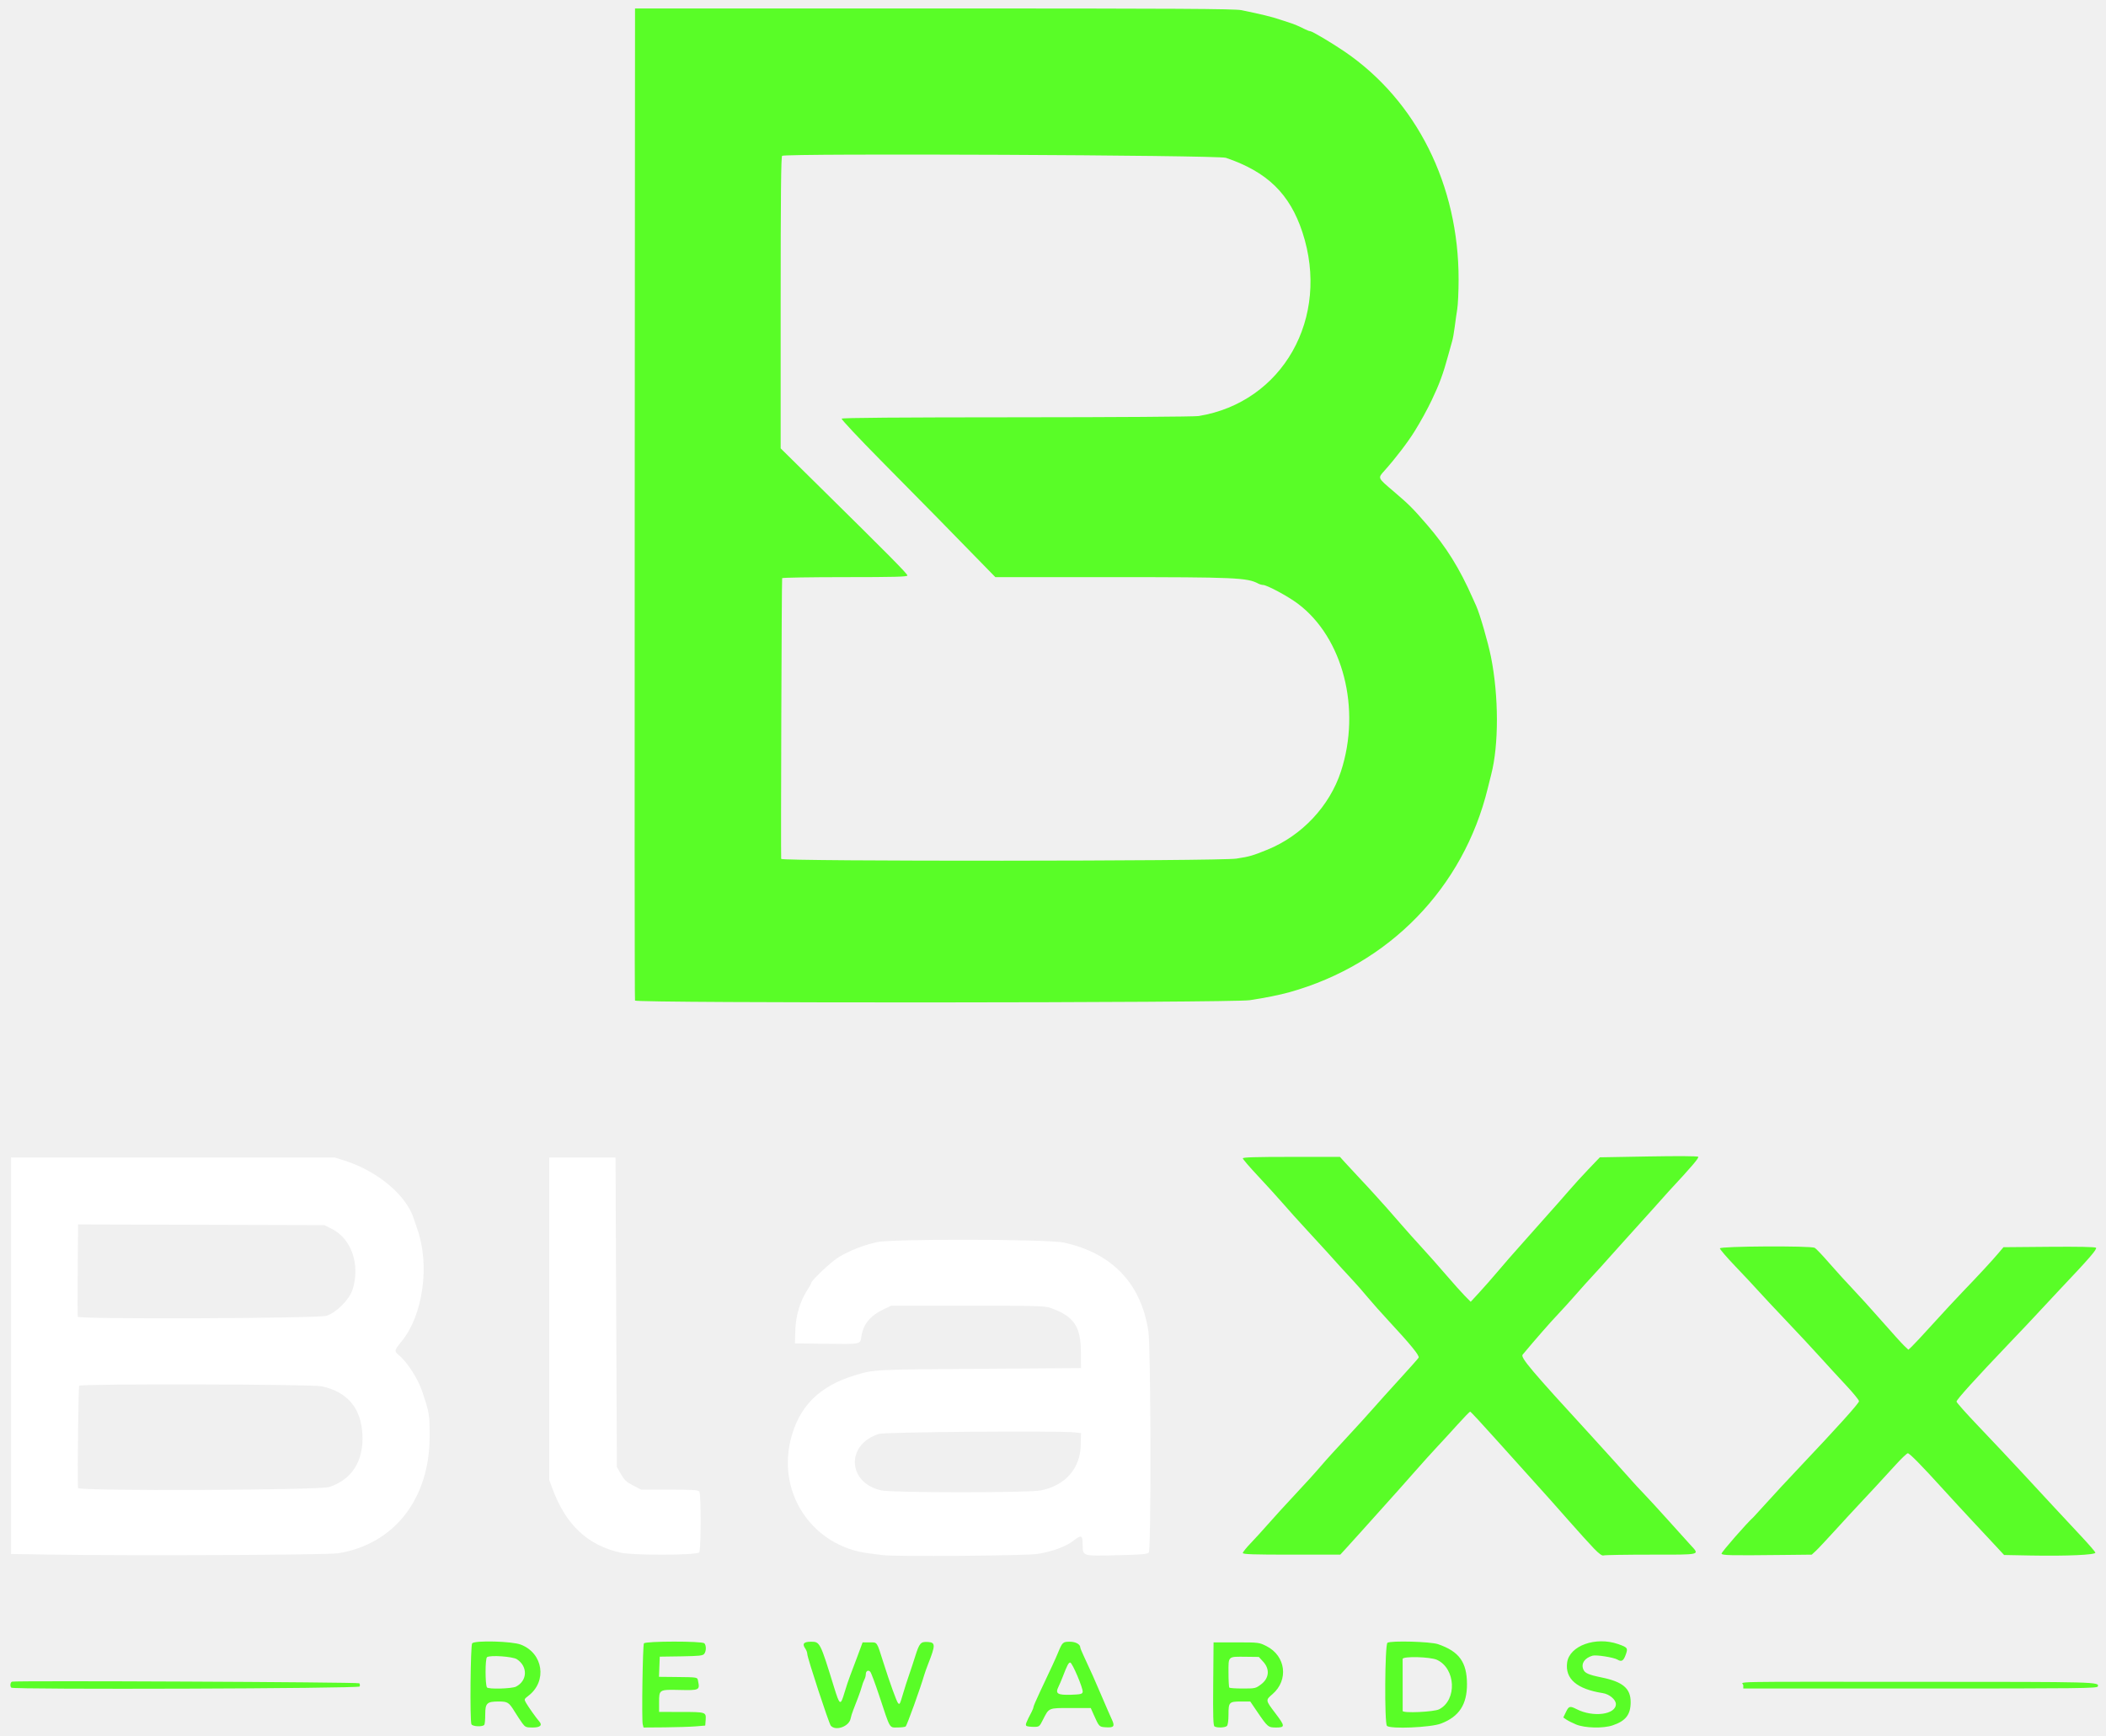
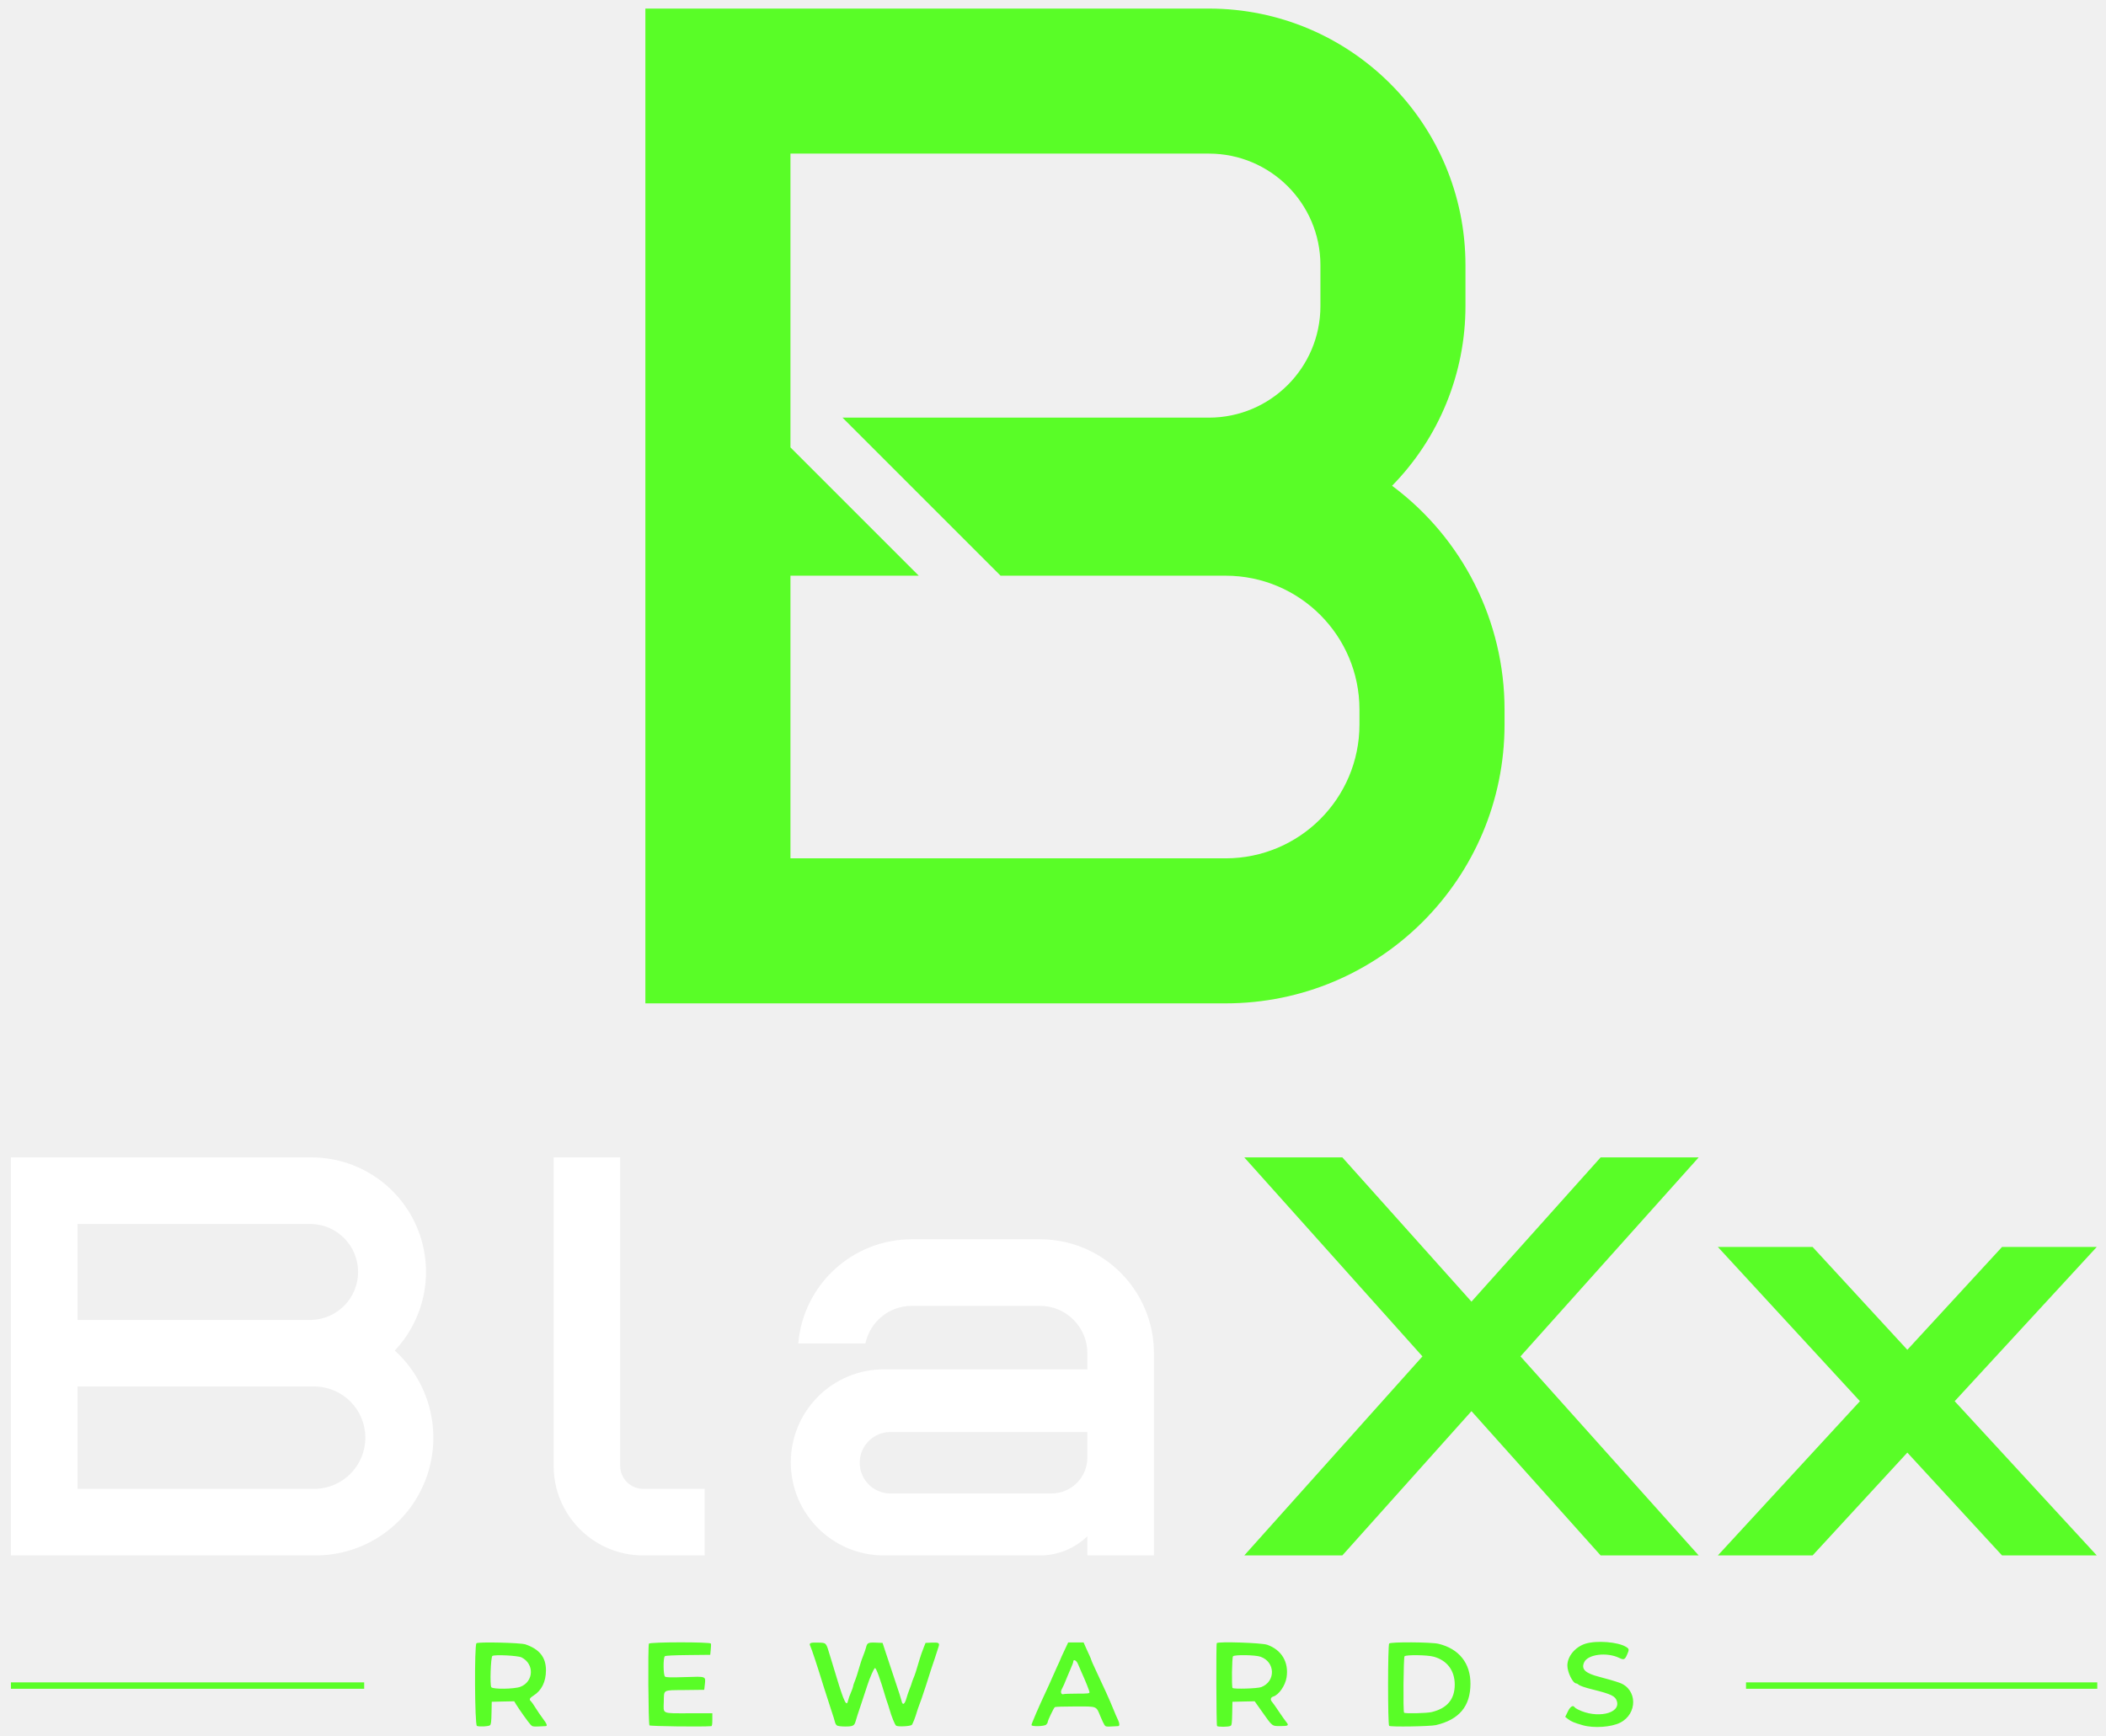
- <svg xmlns="http://www.w3.org/2000/svg" viewBox="35 24 540 445">
-   <path fill="#FFFFFF" fill-rule="evenodd" d="M49.00,422.67L37.83,422.50L37.83,371.67L37.83,320.83L79.33,320.83L120.83,320.83L123.33,321.62C131.77,324.27 139.22,330.52 141.09,336.50C141.20,336.87 141.61,338.07 142.00,339.17C145.26,348.40 143.49,361.18 138.02,367.92C136.05,370.35 136.03,370.46 137.28,371.51C139.49,373.36 142.23,377.66 143.31,380.95C145.13,386.50 145.15,386.65 145.16,392.33C145.18,408.38 136.05,420.03 121.67,422.32C118.97,422.75 70.17,422.98 49.00,422.67ZM261.33,422.79C260.88,422.73 259.22,422.51 257.67,422.32C243.52,420.53 234.36,407.26 237.69,393.38C239.76,384.76 244.97,379.49 254.17,376.69C259.10,375.19 259.06,375.19 286.17,375.01L312.17,374.83L312.15,370.67C312.12,364.15 310.37,361.57 304.50,359.44C302.96,358.88 301.34,358.83 283.17,358.84L263.50,358.84L261.62,359.73C258.12,361.40 256.34,363.57 255.86,366.75C255.56,368.77 255.89,368.71 246.50,368.59L238.83,368.50L238.92,365.33C239.02,361.42 240.12,357.71 242.06,354.73C242.58,353.94 243.00,353.17 243.00,353.02C243.00,352.36 248.33,347.37 250.17,346.31C253.23,344.54 256.36,343.32 259.88,342.53C263.87,341.64 303.70,341.74 307.85,342.66C320.19,345.38 327.56,353.11 329.45,365.33C330.10,369.54 330.20,421.28 329.56,422.12C329.23,422.55 327.88,422.66 321.48,422.82C312.40,423.04 312.64,423.11 312.60,420.07C312.57,417.61 312.31,417.51 310.19,419.13C308.21,420.64 304.84,421.87 301.00,422.49C298.09,422.96 264.32,423.21 261.33,422.79ZM194.23,422.18C185.64,420.30 180.00,414.97 176.56,405.50L175.83,403.50L175.83,362.17L175.83,320.83L184.33,320.83L192.83,320.83L193.00,360.50L193.17,400.17L194.20,402.00C195.07,403.53 195.58,404.01 197.31,404.92L199.39,406.00L206.65,406.00C212.49,406.00 213.99,406.09 214.31,406.47C214.78,407.04 214.77,421.19 214.29,422.08C213.89,422.83 197.55,422.90 194.23,422.18ZM301.83,406.21C308.15,404.97 312.01,400.58 312.12,394.50L312.17,391.51L310.50,391.32C306.54,390.86 261.88,391.21 260.33,391.71C251.82,394.44 252.27,404.27 261.00,406.20C263.79,406.82 298.68,406.83 301.83,406.21ZM119.38,405.33C125.15,403.50 128.22,398.74 127.94,392.05C127.65,385.14 124.10,380.89 117.44,379.49C114.88,378.95 56.17,378.81 55.31,379.35C55.10,379.48 54.85,400.26 54.99,405.58C55.01,406.41 116.74,406.16 119.38,405.33ZM118.71,361.42C121.28,360.59 124.61,357.23 125.42,354.64C127.40,348.31 125.13,341.69 120.12,339.15L118.17,338.17L86.59,338.08L55.02,337.99L54.93,349.66C54.87,356.08 54.88,361.49 54.94,361.67C55.17,362.34 116.62,362.10 118.71,361.42Z" />
-   <path fill="#59FD27" fill-rule="evenodd" d="M168.94,465.92C168.50,465.32 167.63,464.01 167.01,463.00C165.49,460.52 165.19,460.33 162.84,460.33C159.86,460.33 159.42,460.76 159.42,463.61C159.42,464.88 159.32,466.08 159.19,466.29C158.82,466.89 156.11,466.77 155.87,466.14C155.46,465.07 155.64,445.82 156.07,445.40C156.85,444.62 166.28,444.87 168.54,445.74C174.30,447.95 175.36,455.15 170.48,458.87C169.39,459.70 169.37,459.77 169.85,460.62C170.43,461.66 172.51,464.59 173.24,465.40C174.15,466.42 173.54,467.00 171.55,467.00C169.90,467.00 169.68,466.91 168.94,465.92ZM199.80,466.15C199.51,464.98 199.79,445.93 200.11,445.42C200.48,444.83 215.02,444.82 215.60,445.40C216.12,445.92 216.11,447.39 215.58,448.10C215.23,448.57 214.36,448.67 209.67,448.75L204.17,448.83L204.07,451.42L203.97,454.00L207.90,454.04C214.22,454.12 213.77,454.03 214.01,455.18C214.47,457.39 214.27,457.49 209.37,457.37C203.98,457.25 204.00,457.24 204.00,460.54L204.00,463.00L209.58,463.01C216.00,463.01 216.08,463.04 215.94,465.03L215.83,466.50L213.33,466.71C211.96,466.82 208.40,466.93 205.42,466.96L200.01,467.00L199.80,466.15ZM248.02,466.52C247.52,465.92 242.00,449.08 242.00,448.16C242.00,447.79 241.76,447.14 241.47,446.73C240.63,445.53 241.08,445.00 242.95,445.00C245.25,445.00 245.29,445.09 248.86,456.67C250.33,461.42 250.51,461.51 251.55,458.00C251.95,456.62 252.61,454.68 253.00,453.67C253.40,452.66 254.28,450.33 254.95,448.50L256.18,445.17L257.98,445.17C260.01,445.17 259.76,444.81 261.51,450.33C263.17,455.57 264.91,460.37 265.27,460.74C265.70,461.17 265.71,461.16 266.65,458.00C267.00,456.81 267.65,454.78 268.10,453.50C268.54,452.22 269.24,450.12 269.64,448.83C270.75,445.30 271.06,444.95 272.94,445.07C274.89,445.19 274.89,445.87 273.00,450.67C272.60,451.68 272.15,452.95 271.99,453.50C270.98,456.97 267.53,466.54 267.21,466.74C267.00,466.88 266.05,466.99 265.09,466.99C263.01,467.00 263.31,467.53 260.47,458.92C259.42,455.75 258.38,452.96 258.15,452.71C257.62,452.14 257.00,452.50 257.00,453.37C257.00,453.74 256.83,454.37 256.61,454.76C256.40,455.16 256.12,455.94 255.98,456.49C255.84,457.05 255.40,458.32 255.01,459.33C254.62,460.34 254.07,461.77 253.79,462.50C253.50,463.23 253.19,464.23 253.10,464.72C252.72,466.75 249.23,467.98 248.02,466.52ZM298.22,466.60C297.84,466.36 298.03,465.83 299.54,462.95C299.79,462.46 300.00,461.91 300.00,461.72C300.00,461.52 300.77,459.75 301.70,457.77C304.73,451.37 305.58,449.53 306.35,447.67C307.41,445.12 307.55,445.00 309.32,445.00C310.81,445.00 312.00,445.66 312.00,446.49C312.00,446.65 312.36,447.53 312.80,448.47C314.79,452.73 315.72,454.81 317.50,459.00C318.55,461.47 319.72,464.15 320.09,464.94C320.92,466.71 320.63,467.08 318.52,466.94C316.82,466.82 316.83,466.83 315.38,463.58L314.68,462.00L309.56,462.00C303.74,462.00 304.01,461.89 302.41,465.03C301.52,466.80 301.47,466.83 300.05,466.83C299.26,466.83 298.43,466.73 298.22,466.60ZM346.41,466.72C346.08,466.51 346.01,464.10 346.08,455.81L346.17,445.17L352.00,445.17C357.77,445.17 357.85,445.18 359.74,446.13C364.70,448.64 365.47,454.83 361.28,458.44C359.46,460.01 359.45,459.95 362.06,463.40C364.53,466.65 364.54,467.00 362.22,467.00C360.17,467.00 360.06,466.91 357.34,462.92L355.58,460.33L353.19,460.33C350.17,460.33 350.00,460.51 350.00,463.67C350.00,465.19 349.84,466.36 349.60,466.60C349.15,467.05 347.06,467.13 346.41,466.72ZM390.63,466.58C389.96,465.91 390.09,445.70 390.76,445.27C391.68,444.68 401.81,444.97 403.73,445.63C409.14,447.49 411.12,450.22 411.15,455.83C411.17,461.11 409.13,464.22 404.48,465.99C401.85,467.00 391.48,467.43 390.63,466.58ZM439.12,466.22C438.17,465.82 437.05,465.26 436.62,464.96L435.85,464.43L436.51,463.05C437.26,461.49 437.53,461.41 439.27,462.30C443.50,464.46 449.33,463.70 449.33,460.99C449.33,459.85 447.66,458.44 445.98,458.18C439.33,457.15 436.26,454.52 436.83,450.33C437.43,446.01 444.18,443.59 449.95,445.62C452.26,446.43 452.42,446.63 451.96,448.02C451.33,449.91 450.84,450.25 449.72,449.58C448.75,449.01 444.24,448.30 443.33,448.58C441.32,449.18 440.38,450.55 440.96,452.05C441.33,453.04 442.28,453.47 445.61,454.15C451.10,455.26 453.12,456.97 453.12,460.48C453.12,463.68 451.86,465.31 448.52,466.44C446.10,467.27 441.35,467.15 439.12,466.22ZM404.01,462.33C408.65,459.96 408.28,451.85 403.44,449.64C401.73,448.86 394.68,448.68 394.65,449.42C394.63,449.83 394.64,462.27 394.66,462.75C394.68,463.37 402.67,463.01 404.01,462.33ZM312.61,457.88C312.77,457.03 309.94,450.34 309.41,450.34C309.00,450.33 308.63,451.03 307.49,454.00C307.18,454.82 306.68,455.98 306.40,456.56C305.53,458.31 306.16,458.71 309.63,458.60C312.11,458.51 312.51,458.42 312.61,457.88ZM37.89,456.78C37.52,456.40 37.64,455.41 38.08,455.24C38.87,454.94 126.82,455.35 127.12,455.66C127.29,455.82 127.33,456.19 127.22,456.48C127.01,457.02 38.43,457.32 37.89,456.78ZM167.32,456.51C170.26,454.99 170.37,451.35 167.54,449.49C166.45,448.78 160.58,448.38 159.87,448.97C159.39,449.37 159.38,455.93 159.86,456.71C160.17,457.22 166.26,457.06 167.32,456.51ZM358.39,455.90C360.43,454.35 360.64,452.02 358.90,450.13L357.77,448.90L354.47,448.86C349.78,448.82 350.00,448.62 350.00,452.93C350.00,454.93 350.10,456.66 350.22,456.78C350.34,456.90 351.91,457.00 353.70,457.00C356.86,457.00 356.99,456.97 358.39,455.90ZM482.00,456.17C482.00,455.14 475.40,455.27 527.63,455.28C572.79,455.29 573.34,455.30 572.89,456.48C572.71,456.95 568.21,457.00 527.34,457.00L482.00,457.00L482.00,456.17ZM443.73,421.12C442.69,420.05 439.73,416.78 437.16,413.86C434.60,410.94 430.78,406.65 428.67,404.33C426.56,402.01 422.00,396.94 418.53,393.06C415.06,389.18 412.11,386.00 411.97,386.00C411.83,386.00 410.33,387.54 408.64,389.42C406.95,391.30 404.64,393.81 403.52,395.00C402.39,396.19 399.76,399.12 397.66,401.50C395.57,403.88 392.13,407.75 390.01,410.09C387.90,412.44 385.14,415.51 383.87,416.93C382.61,418.34 380.92,420.21 380.12,421.08L378.66,422.67L366.16,422.67C356.39,422.67 353.67,422.58 353.67,422.25C353.67,422.02 354.54,420.93 355.60,419.83C356.66,418.73 358.71,416.48 360.16,414.83C361.60,413.18 364.61,409.88 366.84,407.50C370.45,403.64 371.71,402.25 374.95,398.50C375.42,397.95 377.82,395.34 380.27,392.69C382.72,390.05 385.79,386.68 387.09,385.19C388.38,383.71 391.48,380.27 393.97,377.55C396.46,374.83 398.61,372.40 398.75,372.16C399.04,371.66 396.67,368.76 391.17,362.84C389.29,360.82 386.82,358.04 385.68,356.67C384.54,355.29 382.90,353.42 382.04,352.50C381.17,351.58 379.59,349.86 378.51,348.67C377.44,347.47 375.95,345.82 375.21,345.00C374.47,344.18 372.19,341.70 370.16,339.50C368.12,337.30 365.32,334.19 363.94,332.59C362.55,330.99 359.67,327.82 357.54,325.55C355.41,323.28 353.67,321.25 353.67,321.04C353.67,320.77 357.07,320.67 366.12,320.67L378.58,320.67L380.01,322.25C380.80,323.12 382.36,324.81 383.49,326.00C384.62,327.19 386.42,329.14 387.49,330.33C388.56,331.53 389.98,333.10 390.64,333.83C391.30,334.57 392.88,336.37 394.14,337.83C395.40,339.30 397.81,342.00 399.50,343.83C401.19,345.67 404.05,348.89 405.85,351.00C407.66,353.11 409.81,355.51 410.62,356.33L412.10,357.83L414.25,355.50C415.43,354.22 417.54,351.82 418.94,350.17C420.34,348.52 421.64,347.00 421.83,346.80C422.01,346.60 423.67,344.73 425.50,342.65C427.33,340.57 430.19,337.36 431.84,335.51C433.50,333.67 435.88,330.97 437.14,329.50C438.40,328.03 440.73,325.47 442.32,323.81L445.22,320.78L457.68,320.56C465.04,320.43 470.26,320.46 470.44,320.64C470.70,320.90 468.82,323.11 462.88,329.50C462.54,329.87 460.67,331.96 458.72,334.15C456.76,336.34 453.67,339.78 451.83,341.79C450.00,343.80 447.91,346.13 447.18,346.97C446.45,347.81 444.88,349.55 443.68,350.84C442.48,352.12 440.39,354.45 439.04,356.00C437.68,357.56 435.57,359.88 434.35,361.17C432.56,363.04 428.77,367.37 425.42,371.38C424.81,372.11 427.64,375.44 443.00,392.18C445.70,395.12 452.70,402.88 453.67,404.00C454.06,404.46 455.32,405.81 456.46,407.00C457.61,408.19 460.41,411.25 462.69,413.79C464.97,416.33 467.54,419.18 468.40,420.12C470.87,422.82 471.46,422.67 458.36,422.67C451.96,422.67 446.48,422.76 446.18,422.87C445.81,423.02 445.05,422.48 443.73,421.12ZM476.42,422.42C476.31,422.11 482.90,414.57 484.65,413.00C484.76,412.91 486.33,411.18 488.15,409.17C489.96,407.15 493.72,403.10 496.50,400.17C506.15,389.98 511.67,383.85 511.67,383.32C511.67,383.02 510.13,381.14 508.25,379.14C506.37,377.13 503.42,373.92 501.69,372.00C499.96,370.07 496.05,365.88 493.00,362.67C489.95,359.46 486.65,355.93 485.67,354.83C484.69,353.73 482.11,350.98 479.94,348.71C477.77,346.44 476.00,344.38 476.00,344.13C476.00,343.56 499.28,343.43 500.32,343.99C500.65,344.17 502.40,346.01 504.19,348.08C505.99,350.14 508.62,353.03 510.03,354.50C511.44,355.97 514.77,359.64 517.43,362.67C520.08,365.69 522.72,368.61 523.29,369.14L524.33,370.12L525.20,369.31C525.69,368.86 528.12,366.25 530.61,363.50C533.10,360.75 536.58,357.00 538.34,355.17C542.32,351.04 545.77,347.31 547.44,345.33L548.71,343.83L560.40,343.73C567.96,343.67 572.22,343.75 572.44,343.97C572.78,344.31 570.67,346.75 563.33,354.49C561.41,356.52 558.88,359.23 557.71,360.51C556.55,361.79 553.01,365.53 549.85,368.83C541.58,377.49 536.67,382.92 536.67,383.42C536.67,383.66 539.25,386.56 542.42,389.87C545.58,393.18 550.42,398.32 553.17,401.29C555.92,404.26 559.74,408.39 561.67,410.47C563.59,412.55 566.74,415.93 568.67,417.98C570.59,420.03 572.21,421.90 572.27,422.15C572.40,422.73 565.00,423.06 555.69,422.89L548.87,422.76L546.85,420.58C545.74,419.38 543.10,416.55 540.98,414.29C538.86,412.02 535.42,408.29 533.34,406.00C527.67,399.75 524.64,396.67 524.18,396.67C523.95,396.67 522.50,398.05 520.97,399.74C517.29,403.78 514.00,407.33 511.48,410.00C510.35,411.19 507.66,414.12 505.49,416.50C503.32,418.88 501.10,421.25 500.55,421.75L499.55,422.67L492.19,422.75C478.45,422.90 476.59,422.86 476.42,422.42ZM197.82,280.58C197.73,280.35 197.70,223.02 197.75,153.17L197.83,26.17L274.50,26.17C337.07,26.17 351.56,26.25 353.33,26.61C358.36,27.64 361.30,28.36 363.17,29.01C364.27,29.39 365.47,29.78 365.83,29.88C366.54,30.07 368.25,30.80 369.72,31.55C370.20,31.80 370.76,32.00 370.96,32.00C371.45,32.00 376.59,35.06 379.83,37.27C398.24,49.86 409.03,71.46 409.00,95.67C409.00,98.69 408.84,102.12 408.65,103.28C408.46,104.44 408.17,106.52 407.99,107.92C407.81,109.31 407.53,110.91 407.35,111.47C407.18,112.04 406.71,113.70 406.32,115.17C405.06,119.82 404.07,122.51 402.11,126.61C400.83,129.26 399.40,131.87 397.74,134.56C395.99,137.39 392.89,141.45 390.02,144.67C388.24,146.66 388.15,146.44 392.42,150.08C396.23,153.32 397.25,154.34 400.85,158.50C405.81,164.22 409.24,169.73 412.59,177.33C412.87,177.97 413.28,178.88 413.49,179.33C414.39,181.24 416.57,188.77 417.31,192.50C419.31,202.56 419.33,215.00 417.36,222.61C417.19,223.28 416.79,224.88 416.47,226.17C410.24,251.68 391.19,271.28 365.67,278.43C363.11,279.14 359.43,279.89 355.43,280.49C350.81,281.18 198.08,281.28 197.82,280.58ZM352.03,244.18C355.41,243.66 356.18,243.44 360.00,241.88C368.82,238.29 375.93,230.71 378.83,221.83C384.07,205.80 379.38,187.53 367.80,178.82C365.28,176.92 359.85,174.00 358.84,174.00C358.54,174.00 357.99,173.84 357.63,173.65C354.81,172.14 351.67,172.00 320.19,172.00L290.22,172.00L285.09,166.75C282.27,163.86 277.91,159.40 275.40,156.83C272.90,154.27 266.29,147.56 260.72,141.94C255.16,136.31 250.70,131.55 250.81,131.36C250.96,131.13 265.63,131.02 295.77,131.01C320.46,131.00 341.34,130.86 342.34,130.69C363.93,127.16 376.17,105.46 368.95,83.54C365.70,73.68 359.93,68.07 349.33,64.47C347.27,63.77 236.37,63.28 235.54,63.96C235.27,64.19 235.17,74.27 235.17,101.63L235.17,138.98L245.50,149.17C262.91,166.33 267.67,171.14 267.67,171.58C267.67,171.91 264.32,172.00 251.69,172.00C242.90,172.00 235.63,172.12 235.55,172.26C235.42,172.46 235.19,242.57 235.30,244.25C235.35,244.92 347.69,244.85 352.03,244.18Z" />
+ <svg xmlns="http://www.w3.org/2000/svg" viewBox="35 24 540 445" shape-rendering="geometricPrecision">
+   <path fill="#FFFFFF" fill-rule="evenodd" d="M37.8,320.8H114.86A29.37,29.37 0 0 1 136.22,370.33A30.19,30.19 0 0 1 115.91,422.87H37.8ZM54.87,337.87H114.86A12.31,12.31 0 0 1 114.86,362.48H54.87ZM54.87,379.55H115.91A13.13,13.13 0 0 1 115.91,405.8H54.87ZM176.96,320.8H194.02V399.9A5.91,5.91 0 0 0 199.93,405.8H215.68V422.87H199.93A22.97,22.97 0 0 1 176.96,399.9ZM239.68,368.52A29.21,29.21 0 0 1 268.78,341.8H301.67A29.21,29.21 0 0 1 330.88,371.01V422.87H313.81V417.95A17.44,17.44 0 0 1 301.67,422.87H261.63A23.86,23.86 0 0 1 237.77,399.01A23.86,23.86 0 0 1 261.63,375.15H313.81V371.01A12.14,12.14 0 0 0 301.67,358.87H268.78A12.14,12.14 0 0 0 256.9,368.52ZM263.04,391.23H313.81V397.79A9.19,9.19 0 0 1 304.62,406.98H263.04A7.88,7.88 0 0 1 263.04,391.23Z" />
+   <path fill="#59FD27" fill-rule="evenodd" d="M354.05,320.8L379.19,320.8L412.3,357.79L445.42,320.8L470.56,320.8L424.87,371.83L470.56,422.87L445.42,422.87L412.3,385.87L379.19,422.87L354.05,422.87L399.73,371.83ZM475.48,343.77L499.77,343.77L524.06,370.14L548.34,343.77L572.63,343.77L536.2,383.32L572.63,422.87L548.34,422.87L524.06,396.5L499.77,422.87L475.48,422.87L511.91,383.32ZM157.28,466.59C156.73,466.39 156.61,445.85 157.17,445.39C157.64,445 168.49,445.25 169.73,445.68C173.35,446.93 174.98,449 174.99,452.31C174.99,455.25 173.88,457.51 171.8,458.81C170.8,459.43 170.61,459.83 171.13,460.26C171.29,460.4 171.8,461.12 172.26,461.87C172.72,462.62 173.57,463.87 174.15,464.64C175.22,466.05 175.43,466.62 174.93,466.64C174.78,466.65 173.96,466.68 173.09,466.73C171.63,466.79 171.49,466.76 171,466.22C170.42,465.59 168.15,462.4 167.35,461.1L166.85,460.27L163.97,460.33L161.09,460.4L161.03,463.27C160.99,465.51 160.9,466.21 160.64,466.42C160.27,466.73 157.97,466.85 157.28,466.59ZM201.53,466.45C201.24,466.15 201.1,446.24 201.39,445.49C201.56,445.06 217.11,445.04 217.28,445.47C217.34,445.63 217.32,446.34 217.24,447.06L217.11,448.36L211.44,448.42C207.7,448.46 205.67,448.56 205.47,448.72C205.02,449.09 205.06,453.57 205.51,453.94C205.78,454.16 206.91,454.19 210.64,454.07C216.19,453.89 215.95,453.8 215.72,456.02L215.57,457.33L210.6,457.39C204.78,457.45 205.29,457.17 205.2,460.46C205.12,463.6 204.56,463.35 211.66,463.35L217.65,463.35L217.65,464.99C217.65,466.15 217.57,466.64 217.38,466.65C214.95,466.85 201.77,466.68 201.53,466.45ZM249.59,466.47C249.38,466.32 249.16,465.93 249.09,465.59C249.03,465.26 248.57,463.81 248.08,462.36C247.6,460.92 246.74,458.26 246.18,456.46C244.71,451.67 243.07,446.68 242.77,446.11C242.37,445.33 242.77,445.16 244.79,445.23C246.95,445.3 246.77,445.11 247.85,448.68C248.23,449.95 248.67,451.38 248.82,451.86C248.97,452.34 249.26,453.28 249.45,453.94C251.44,460.52 252.1,461.86 252.47,460.03C252.57,459.6 252.89,458.68 253.2,457.99C253.5,457.3 253.75,456.59 253.75,456.44C253.75,456.27 253.89,455.82 254.06,455.42C254.53,454.26 254.83,453.35 255.71,450.33C255.81,449.96 256.12,449.13 256.38,448.47C256.64,447.81 256.94,446.94 257.04,446.55C257.35,445.28 257.57,445.16 259.53,445.23L261.3,445.3L262.16,447.92C262.62,449.37 263.69,452.56 264.52,455.03C265.36,457.5 266.1,459.79 266.16,460.12C266.4,461.41 266.97,461.13 267.42,459.5C267.58,458.91 267.93,457.88 268.19,457.22C268.46,456.56 268.72,455.82 268.78,455.58C268.84,455.34 269.01,454.85 269.17,454.49C269.61,453.46 269.93,452.48 270.81,449.45C271.05,448.63 271.43,447.54 271.93,446.28L272.32,445.3L273.9,445.23C275.75,445.15 275.99,445.3 275.65,446.32C275.52,446.72 275.07,448.08 274.67,449.34C274.26,450.61 273.83,451.89 273.71,452.19C273.6,452.49 273.33,453.33 273.12,454.05C272.91,454.77 272.61,455.71 272.46,456.13C272.3,456.55 271.97,457.53 271.73,458.31C271.48,459.1 271.07,460.28 270.81,460.94C270.56,461.6 270.26,462.44 270.16,462.8C269.72,464.34 269.03,466.1 268.79,466.33C268.41,466.69 265.21,466.85 264.78,466.53C264.44,466.28 263.61,464.22 263.05,462.25C262.9,461.71 262.67,461.02 262.56,460.72C262.44,460.42 262.17,459.58 261.96,458.86C260.72,454.62 259.67,451.75 259.36,451.75C259.11,451.76 257.99,454.3 257.38,456.23C257.2,456.84 256.5,458.95 255.83,460.94C255.15,462.93 254.52,464.88 254.42,465.29C254.09,466.55 253.73,466.74 251.75,466.74C250.71,466.74 249.82,466.63 249.59,466.47ZM318.21,466.37C318.03,466.12 317.57,465.14 317.18,464.2C316.03,461.42 316.47,461.6 310.69,461.6C307.95,461.6 305.61,461.67 305.48,461.77C305.19,461.96 303.64,465.21 303.64,465.62C303.64,465.78 303.46,466.07 303.24,466.27C302.74,466.72 299.48,466.8 299.48,466.36C299.48,466.04 301.55,461.24 302.99,458.2C303.56,457 304.29,455.39 304.61,454.63C304.93,453.87 305.58,452.42 306.05,451.4C306.53,450.39 306.92,449.51 306.92,449.46C306.92,449.41 307.36,448.43 307.91,447.28L308.89,445.19L310.87,445.19L312.85,445.19L313.4,446.45C313.7,447.14 314.14,448.1 314.38,448.59C314.61,449.08 314.8,449.56 314.8,449.64C314.8,449.74 315.25,450.77 315.8,451.93C317.9,456.36 319.67,460.26 320.37,462.04C320.89,463.34 321.35,464.41 321.72,465.17C322.09,465.94 322.1,466.62 321.74,466.64C321.59,466.64 320.81,466.68 320,466.73C318.7,466.81 318.49,466.77 318.21,466.37ZM347.06,466.6C346.87,466.31 346.8,445.66 346.99,445.36C347.26,444.91 358.5,445.27 359.92,445.78C363.63,447.09 365.51,450.27 364.89,454.16C364.55,456.27 362.9,458.64 361.47,459.06C360.81,459.27 360.66,459.83 361.13,460.38C361.36,460.62 362.16,461.77 362.92,462.91C363.69,464.05 364.55,465.27 364.83,465.61C365.56,466.49 365.34,466.63 363.27,466.63C361.13,466.63 361.3,466.78 358.45,462.73L356.71,460.27L353.86,460.33L351.01,460.4L350.95,463.39C350.89,465.98 350.83,466.43 350.51,466.59C349.95,466.87 347.23,466.89 347.06,466.6ZM391.19,466.57C390.82,466.2 390.83,445.82 391.2,445.45C391.63,445.02 402,445.09 403.84,445.53C409.1,446.8 412.06,450.5 412.04,455.8C412.03,461.54 409.15,464.98 403.19,466.38C401.72,466.72 391.5,466.89 391.19,466.57ZM440.83,466.41C438.68,465.8 437.88,465.47 437.08,464.85L436.34,464.27L436.99,462.94C437.61,461.63 438.34,461.16 438.74,461.8C438.81,461.91 439.18,462.17 439.57,462.36C444.34,464.79 450.56,463.48 449.59,460.26C449.2,458.94 448.15,458.43 443.34,457.24C441.23,456.71 440.02,456.29 439.68,455.94C439.54,455.81 439.3,455.69 439.16,455.69C438.3,455.69 436.89,452.84 436.89,451.11C436.88,448.77 438.89,446.34 441.51,445.51C444.37,444.62 449.84,445.04 451.93,446.32C452.76,446.83 452.78,446.99 452.19,448.34C451.62,449.62 451.36,449.72 450.17,449.14C447.01,447.62 442.16,448.22 441.21,450.25C440.37,452.03 441.44,453.08 445.09,454.01C446.95,454.48 449.33,455.18 450.3,455.54C454.86,457.2 454.94,463.47 450.43,465.76C448.18,466.91 443.63,467.22 440.83,466.41ZM402.1,463.04C406.06,462.08 408.01,459.76 408.01,456C408.01,452.39 406.05,449.78 402.63,448.84C401,448.38 395.56,448.31 395.14,448.73C394.86,449.01 394.74,462.92 395.02,463.2C395.28,463.47 400.86,463.34 402.1,463.04ZM311.21,458.31C313.93,458.31 314.36,458.27 314.36,457.97C314.36,457.64 313.35,455.1 312.27,452.73C311.99,452.13 311.61,451.23 311.4,450.71C311.03,449.79 310.2,449.37 310.2,450.11C310.2,450.29 309.92,451.05 309.58,451.8C309.24,452.56 308.79,453.61 308.58,454.16C308.07,455.47 307.6,456.54 307.2,457.28C306.84,457.97 307.16,458.66 307.74,458.43C307.91,458.37 309.47,458.31 311.21,458.31ZM168.46,456.55C171.88,455.2 172.05,450.69 168.73,449.02C167.8,448.55 161.83,448.25 161.25,448.65C160.83,448.92 160.58,456.19 160.98,456.67C161.44,457.23 166.95,457.15 168.46,456.55ZM358.39,456.64C362.14,455.19 362.03,450.2 358.22,448.85C356.89,448.38 351.6,448.29 351.16,448.73C350.88,449.01 350.77,456.58 351.04,456.86C351.38,457.19 357.43,457.01 358.39,456.64ZM37.8,455.43H128.38V457.07H37.8ZM482.7,455.43H572.76V457.07H482.7ZM200.48,26.2H344.96A65.8,65.8 0 0 1 410.76,92V102.49A65.8,65.8 0 0 1 391.94,148.57A71.52,71.52 0 0 1 420.78,205.96V209.78A71.52,71.52 0 0 1 349.25,281.3H200.48ZM237.68,63.39H344.96A28.61,28.61 0 0 1 373.57,92V102.49A28.61,28.61 0 0 1 344.96,131.1H251.03L291.56,171.63H349.25A34.33,34.33 0 0 1 383.58,205.96V209.78A34.33,34.33 0 0 1 349.25,244.11H237.68V171.63H270.58L237.68,138.73Z" />
</svg>
